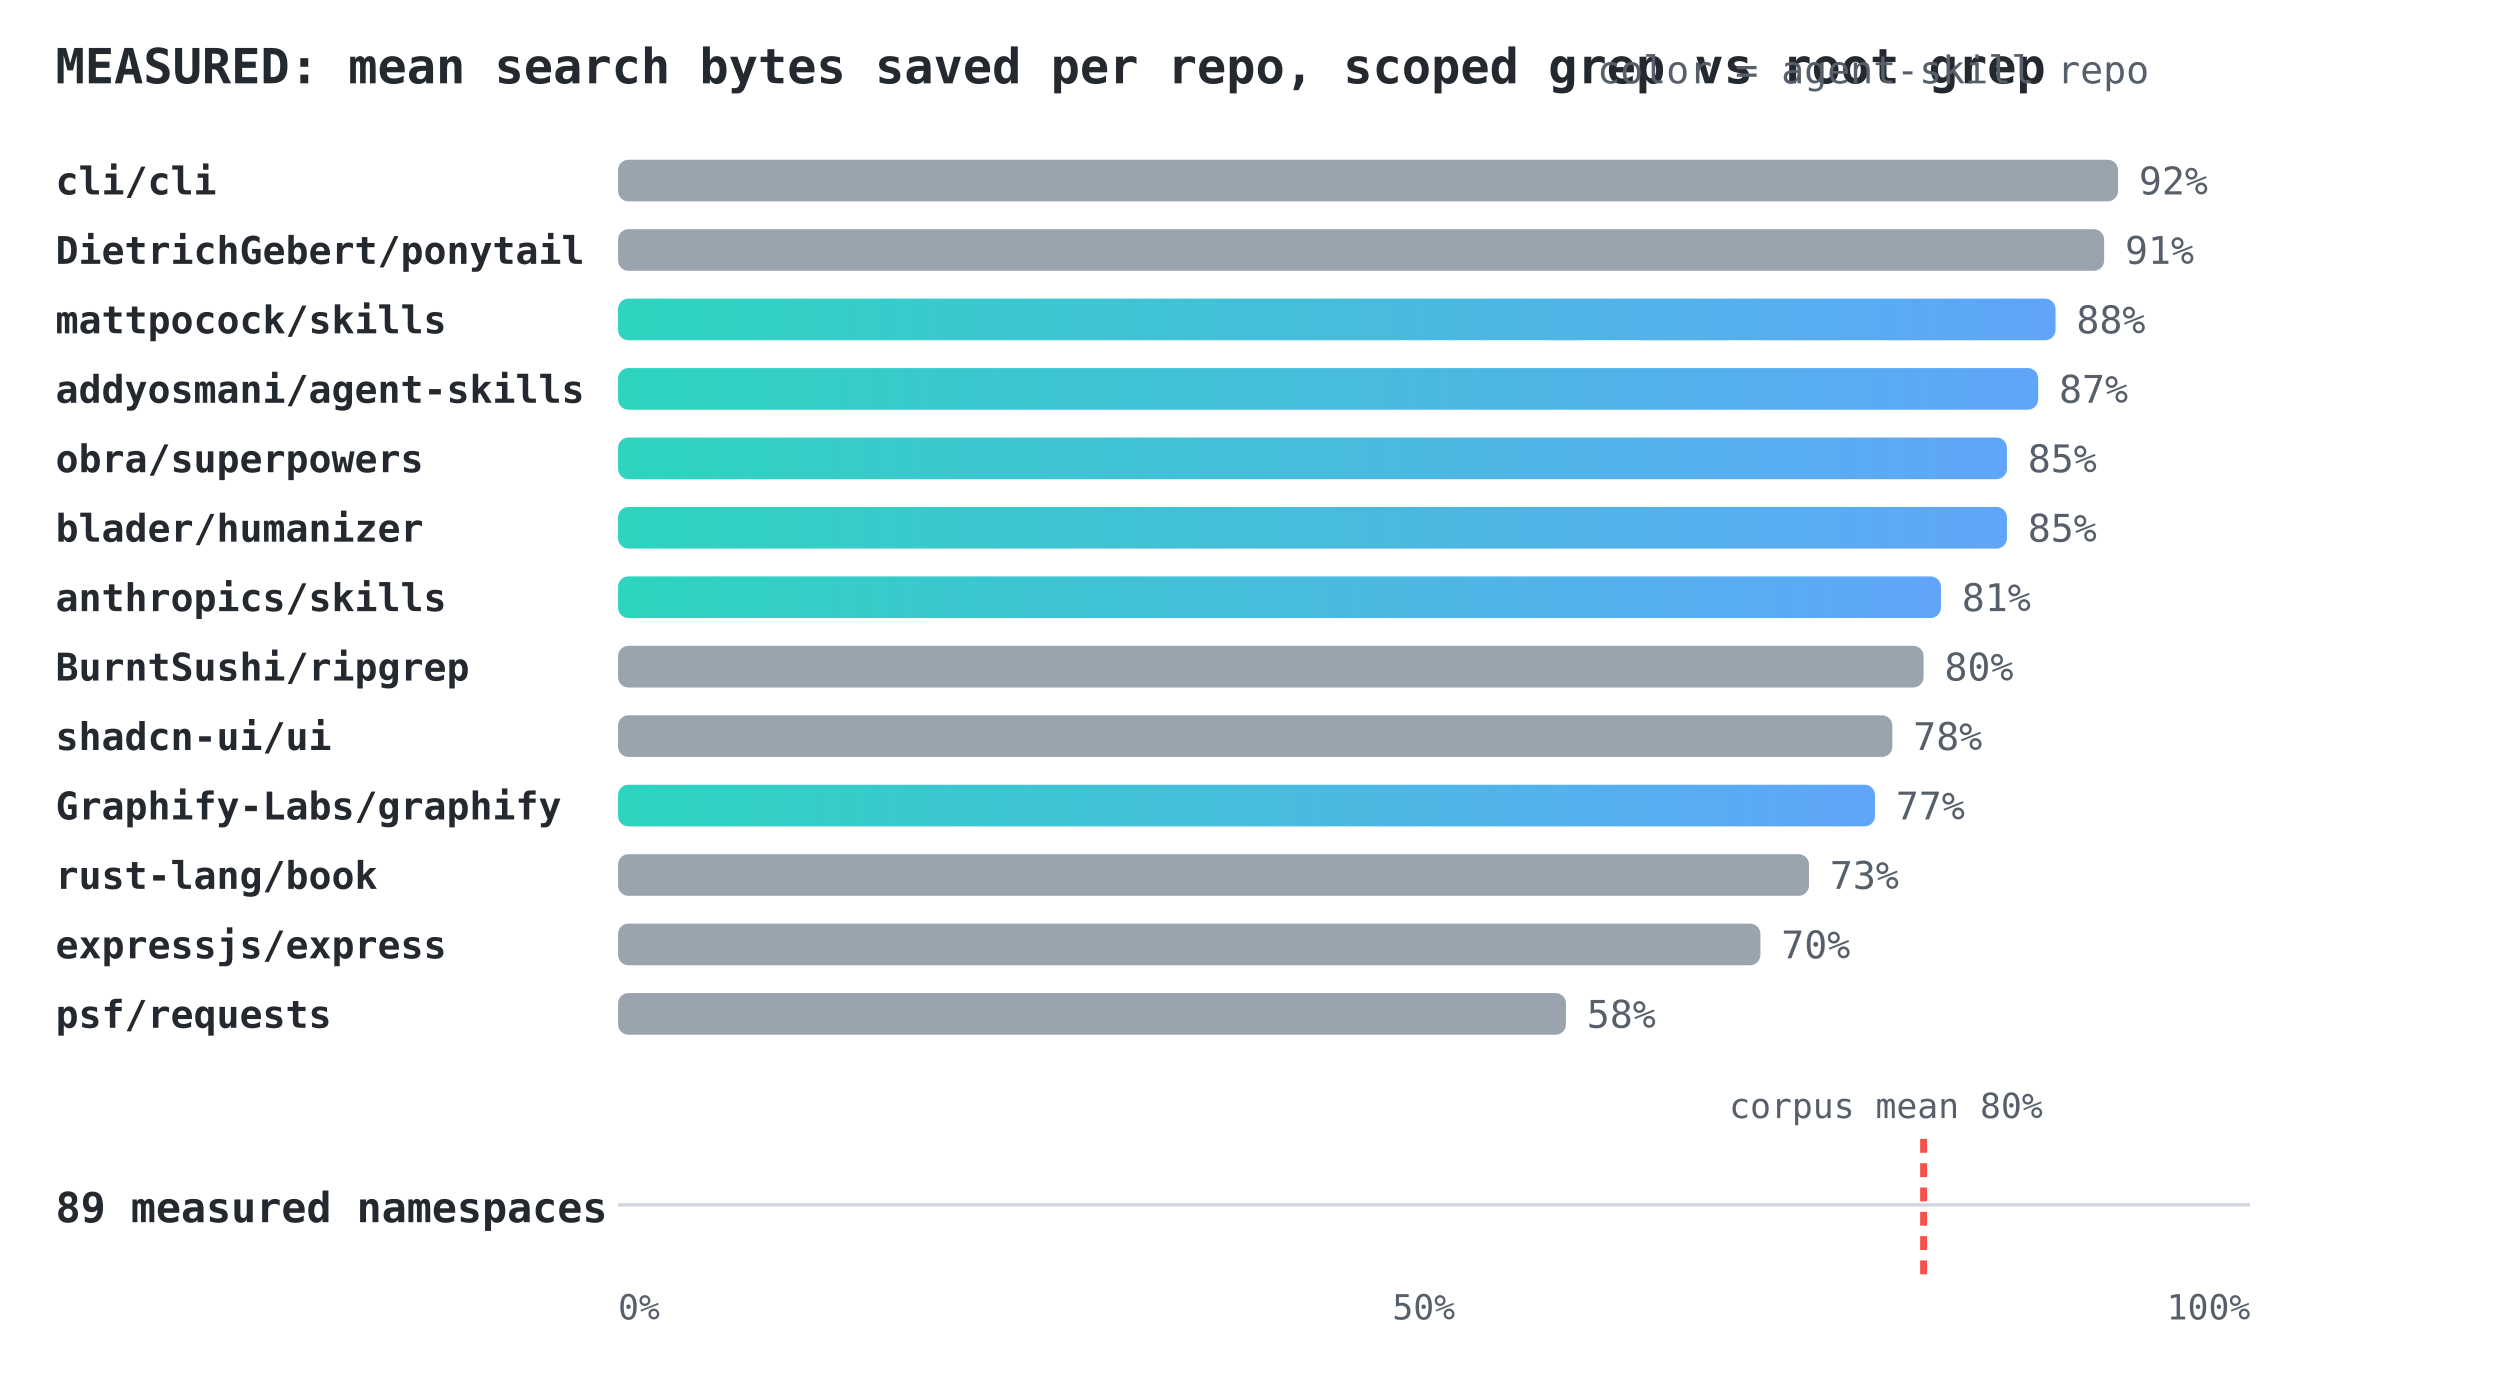
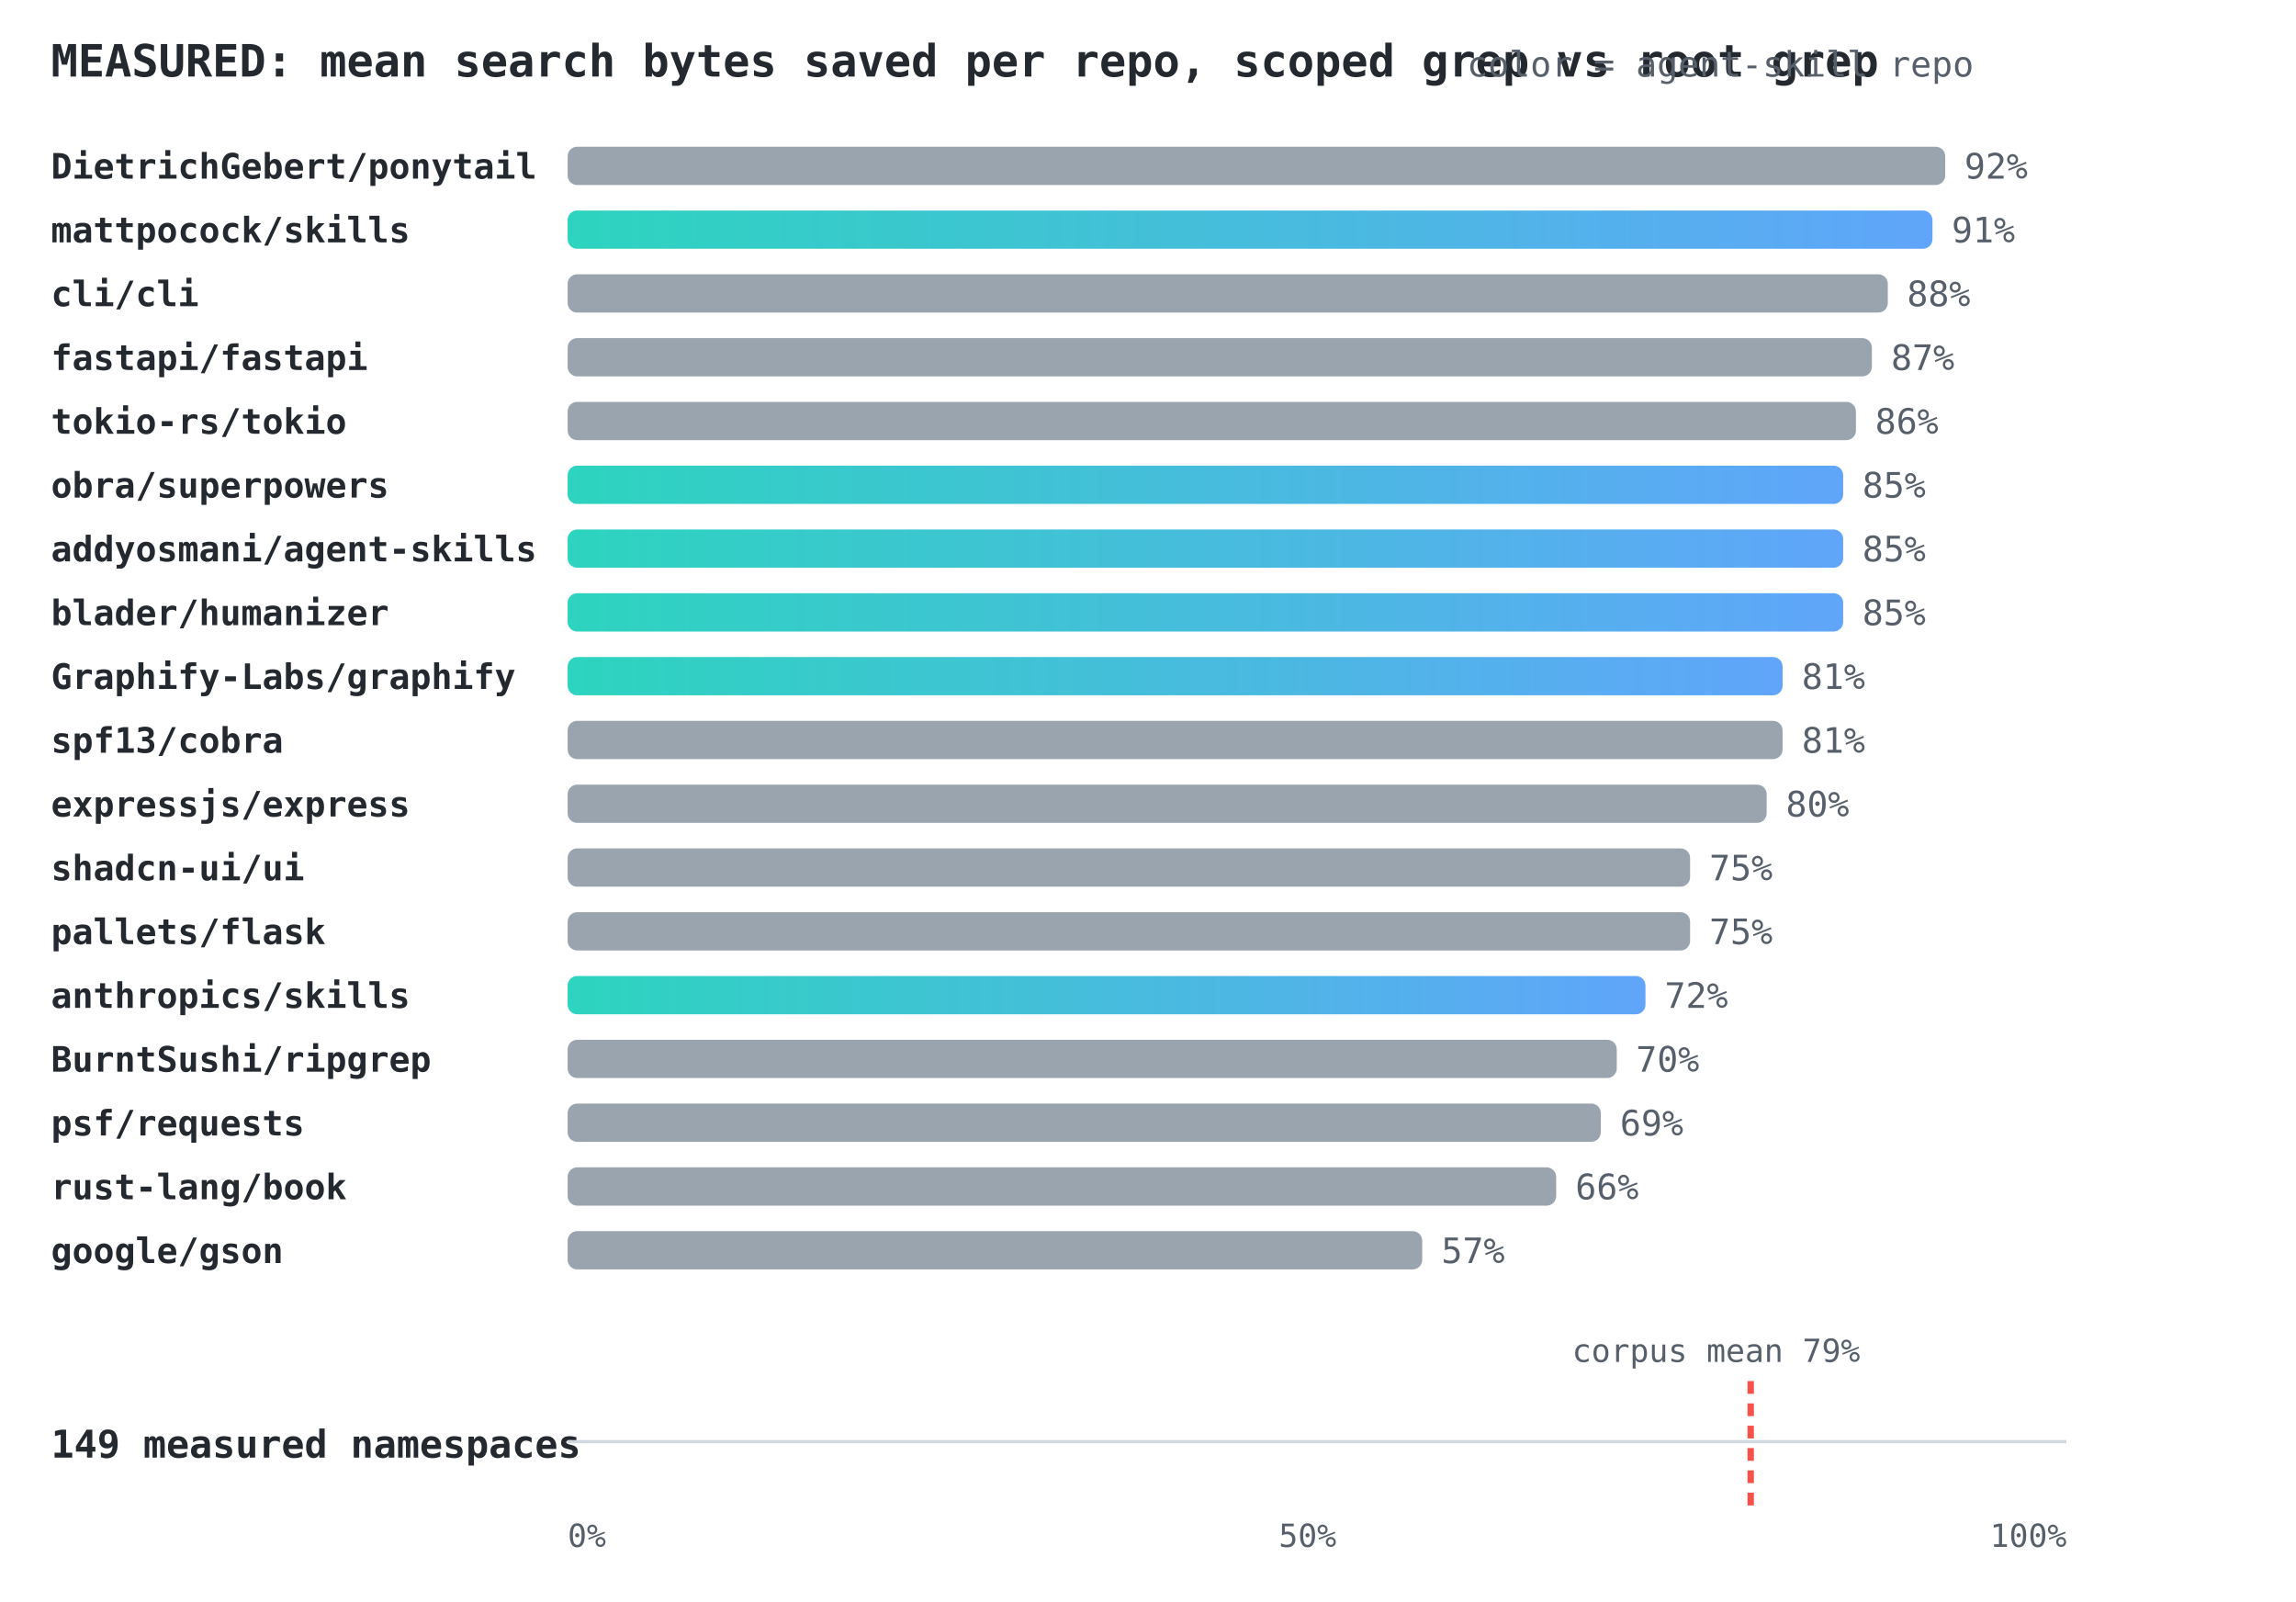
- <svg xmlns="http://www.w3.org/2000/svg" viewBox="0 0 720 402" font-family="ui-monospace,SFMono-Regular,Menlo,monospace">
+ <svg xmlns="http://www.w3.org/2000/svg" viewBox="0 0 720 502" font-family="ui-monospace,SFMono-Regular,Menlo,monospace">
  <defs>
    <linearGradient id="sc" x1="0" y1="0" x2="1" y2="0">
      <stop offset="0" stop-color="#2dd4bf" />
      <stop offset="1" stop-color="#60a5fa" />
    </linearGradient>
    <style>
      text { fill: #57606a; } .lab { fill: #24292f; font-weight: 600; }
      .bar-dim { fill: #9aa4ae; } .tick { stroke: #2dd4bf; } .axis { stroke: #d0d7de; }
      .mean { stroke: #f85149; stroke-dasharray: 4 3; }
      @media (prefers-color-scheme: dark) {
        text { fill: #8b949e; } .lab { fill: #e6edf3; } .bar-dim { fill: #57606a; } .axis { stroke: #30363d; }
      }
    </style>
  </defs>
  <text x="16" y="24" font-size="14" font-weight="700" class="lab">MEASURED: mean search bytes saved per repo, scoped grep vs root grep</text>
  <text x="460" y="24" font-size="11">color = agent-skill repo</text>
-   <text x="16" y="56" font-size="11" class="lab">cli/cli</text>
+   <text x="16" y="56" font-size="11" class="lab">DietrichGebert/ponytail</text>
  <rect class="bar-dim" x="178" y="46" width="432" height="12" rx="3" />
  <text x="616" y="56" font-size="11">92%</text>
-   <text x="16" y="76" font-size="11" class="lab">DietrichGebert/ponytail</text>
-   <rect class="bar-dim" x="178" y="66" width="428" height="12" rx="3" />
+   <text x="16" y="76" font-size="11" class="lab">mattpocock/skills</text>
+   <rect fill="url(#sc)" x="178" y="66" width="428" height="12" rx="3" />
  <text x="612" y="76" font-size="11">91%</text>
-   <text x="16" y="96" font-size="11" class="lab">mattpocock/skills</text>
-   <rect fill="url(#sc)" x="178" y="86" width="414" height="12" rx="3" />
+   <text x="16" y="96" font-size="11" class="lab">cli/cli</text>
+   <rect class="bar-dim" x="178" y="86" width="414" height="12" rx="3" />
  <text x="598" y="96" font-size="11">88%</text>
-   <text x="16" y="116" font-size="11" class="lab">addyosmani/agent-skills</text>
-   <rect fill="url(#sc)" x="178" y="106" width="409" height="12" rx="3" />
+   <text x="16" y="116" font-size="11" class="lab">fastapi/fastapi</text>
+   <rect class="bar-dim" x="178" y="106" width="409" height="12" rx="3" />
  <text x="593" y="116" font-size="11">87%</text>
-   <text x="16" y="136" font-size="11" class="lab">obra/superpowers</text>
-   <rect fill="url(#sc)" x="178" y="126" width="400" height="12" rx="3" />
-   <text x="584" y="136" font-size="11">85%</text>
-   <text x="16" y="156" font-size="11" class="lab">blader/humanizer</text>
+   <text x="16" y="136" font-size="11" class="lab">tokio-rs/tokio</text>
+   <rect class="bar-dim" x="178" y="126" width="404" height="12" rx="3" />
+   <text x="588" y="136" font-size="11">86%</text>
+   <text x="16" y="156" font-size="11" class="lab">obra/superpowers</text>
  <rect fill="url(#sc)" x="178" y="146" width="400" height="12" rx="3" />
  <text x="584" y="156" font-size="11">85%</text>
-   <text x="16" y="176" font-size="11" class="lab">anthropics/skills</text>
-   <rect fill="url(#sc)" x="178" y="166" width="381" height="12" rx="3" />
-   <text x="565" y="176" font-size="11">81%</text>
-   <text x="16" y="196" font-size="11" class="lab">BurntSushi/ripgrep</text>
-   <rect class="bar-dim" x="178" y="186" width="376" height="12" rx="3" />
-   <text x="560" y="196" font-size="11">80%</text>
-   <text x="16" y="216" font-size="11" class="lab">shadcn-ui/ui</text>
-   <rect class="bar-dim" x="178" y="206" width="367" height="12" rx="3" />
-   <text x="551" y="216" font-size="11">78%</text>
-   <text x="16" y="236" font-size="11" class="lab">Graphify-Labs/graphify</text>
-   <rect fill="url(#sc)" x="178" y="226" width="362" height="12" rx="3" />
-   <text x="546" y="236" font-size="11">77%</text>
-   <text x="16" y="256" font-size="11" class="lab">rust-lang/book</text>
-   <rect class="bar-dim" x="178" y="246" width="343" height="12" rx="3" />
-   <text x="527" y="256" font-size="11">73%</text>
-   <text x="16" y="276" font-size="11" class="lab">expressjs/express</text>
-   <rect class="bar-dim" x="178" y="266" width="329" height="12" rx="3" />
-   <text x="513" y="276" font-size="11">70%</text>
-   <text x="16" y="296" font-size="11" class="lab">psf/requests</text>
-   <rect class="bar-dim" x="178" y="286" width="273" height="12" rx="3" />
-   <text x="457" y="296" font-size="11">58%</text>
-   <text x="16" y="352" font-size="12" class="lab">89 measured namespaces</text>
-   <line x1="178" y1="347" x2="648" y2="347" class="axis" />
-   <line x1="554" y1="328" x2="554" y2="370" class="mean" stroke-width="2" />
-   <text x="178" y="380" font-size="10">0%</text>
-   <text x="401" y="380" font-size="10">50%</text>
-   <text x="624" y="380" font-size="10">100%</text>
-   <text x="498" y="322" font-size="10">corpus mean 80%</text>
+   <text x="16" y="176" font-size="11" class="lab">addyosmani/agent-skills</text>
+   <rect fill="url(#sc)" x="178" y="166" width="400" height="12" rx="3" />
+   <text x="584" y="176" font-size="11">85%</text>
+   <text x="16" y="196" font-size="11" class="lab">blader/humanizer</text>
+   <rect fill="url(#sc)" x="178" y="186" width="400" height="12" rx="3" />
+   <text x="584" y="196" font-size="11">85%</text>
+   <text x="16" y="216" font-size="11" class="lab">Graphify-Labs/graphify</text>
+   <rect fill="url(#sc)" x="178" y="206" width="381" height="12" rx="3" />
+   <text x="565" y="216" font-size="11">81%</text>
+   <text x="16" y="236" font-size="11" class="lab">spf13/cobra</text>
+   <rect class="bar-dim" x="178" y="226" width="381" height="12" rx="3" />
+   <text x="565" y="236" font-size="11">81%</text>
+   <text x="16" y="256" font-size="11" class="lab">expressjs/express</text>
+   <rect class="bar-dim" x="178" y="246" width="376" height="12" rx="3" />
+   <text x="560" y="256" font-size="11">80%</text>
+   <text x="16" y="276" font-size="11" class="lab">shadcn-ui/ui</text>
+   <rect class="bar-dim" x="178" y="266" width="352" height="12" rx="3" />
+   <text x="536" y="276" font-size="11">75%</text>
+   <text x="16" y="296" font-size="11" class="lab">pallets/flask</text>
+   <rect class="bar-dim" x="178" y="286" width="352" height="12" rx="3" />
+   <text x="536" y="296" font-size="11">75%</text>
+   <text x="16" y="316" font-size="11" class="lab">anthropics/skills</text>
+   <rect fill="url(#sc)" x="178" y="306" width="338" height="12" rx="3" />
+   <text x="522" y="316" font-size="11">72%</text>
+   <text x="16" y="336" font-size="11" class="lab">BurntSushi/ripgrep</text>
+   <rect class="bar-dim" x="178" y="326" width="329" height="12" rx="3" />
+   <text x="513" y="336" font-size="11">70%</text>
+   <text x="16" y="356" font-size="11" class="lab">psf/requests</text>
+   <rect class="bar-dim" x="178" y="346" width="324" height="12" rx="3" />
+   <text x="508" y="356" font-size="11">69%</text>
+   <text x="16" y="376" font-size="11" class="lab">rust-lang/book</text>
+   <rect class="bar-dim" x="178" y="366" width="310" height="12" rx="3" />
+   <text x="494" y="376" font-size="11">66%</text>
+   <text x="16" y="396" font-size="11" class="lab">google/gson</text>
+   <rect class="bar-dim" x="178" y="386" width="268" height="12" rx="3" />
+   <text x="452" y="396" font-size="11">57%</text>
+   <text x="16" y="457" font-size="12" class="lab">149 measured namespaces</text>
+   <line x1="178" y1="452" x2="648" y2="452" class="axis" />
+   <line x1="549" y1="433" x2="549" y2="475" class="mean" stroke-width="2" />
+   <text x="178" y="485" font-size="10">0%</text>
+   <text x="401" y="485" font-size="10">50%</text>
+   <text x="624" y="485" font-size="10">100%</text>
+   <text x="493" y="427" font-size="10">corpus mean 79%</text>
</svg>
